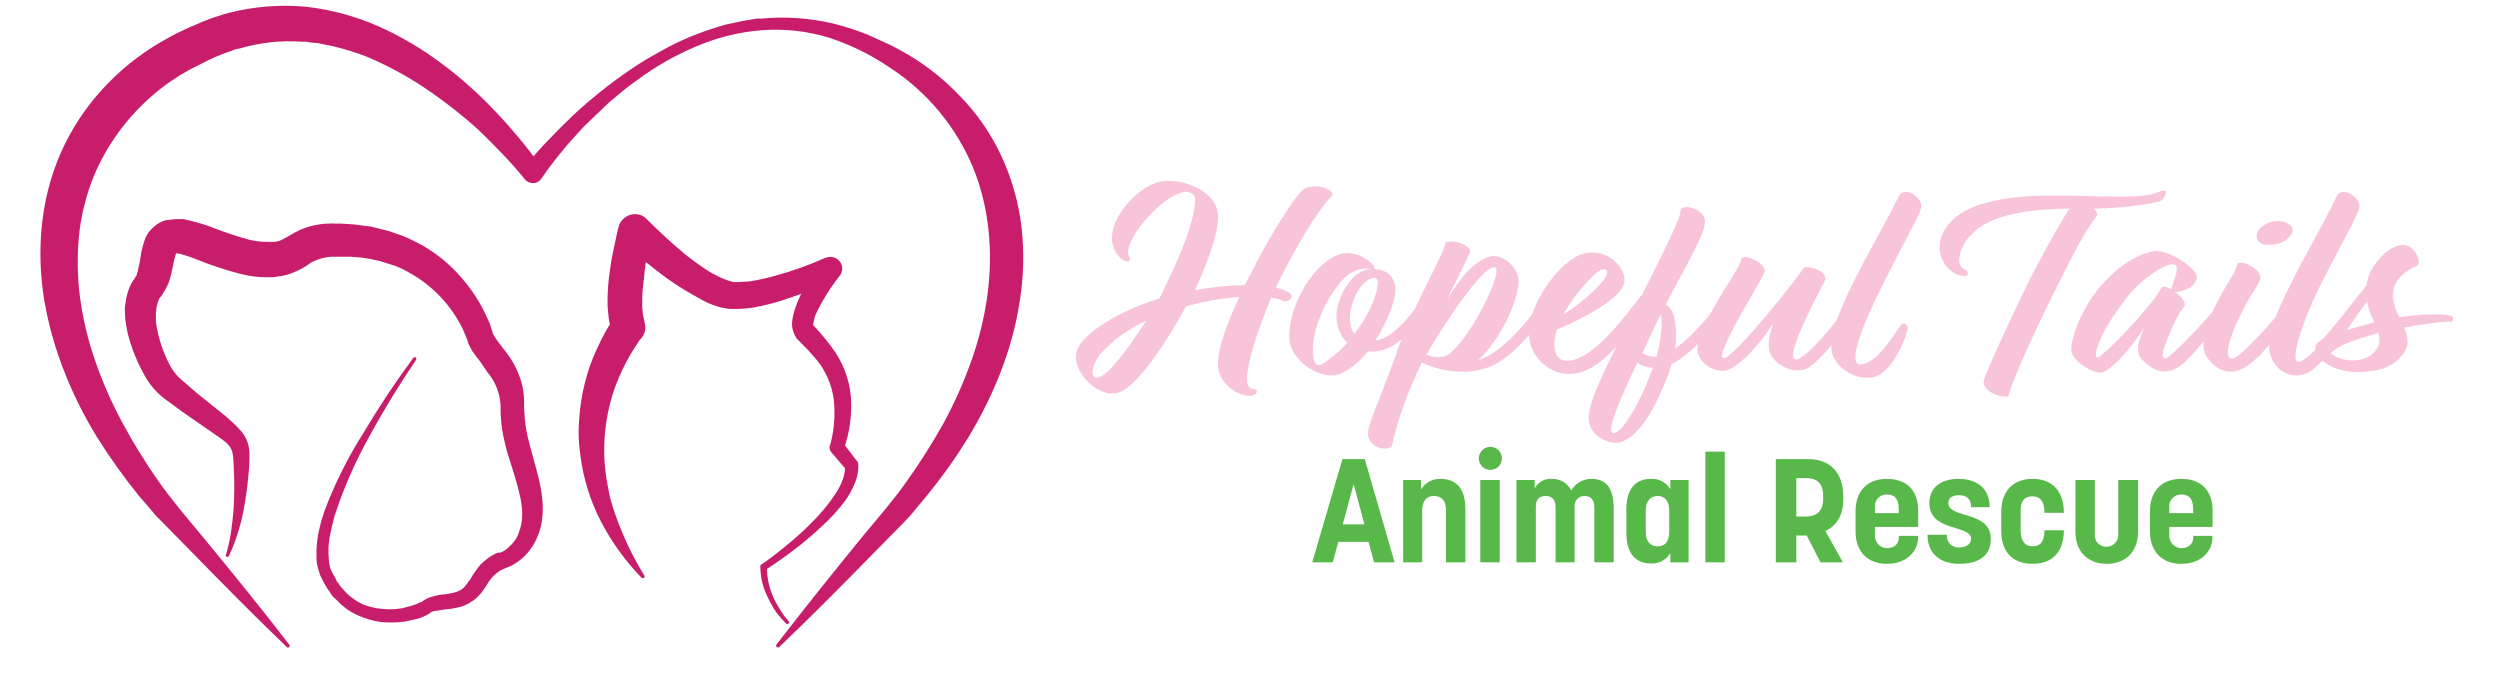
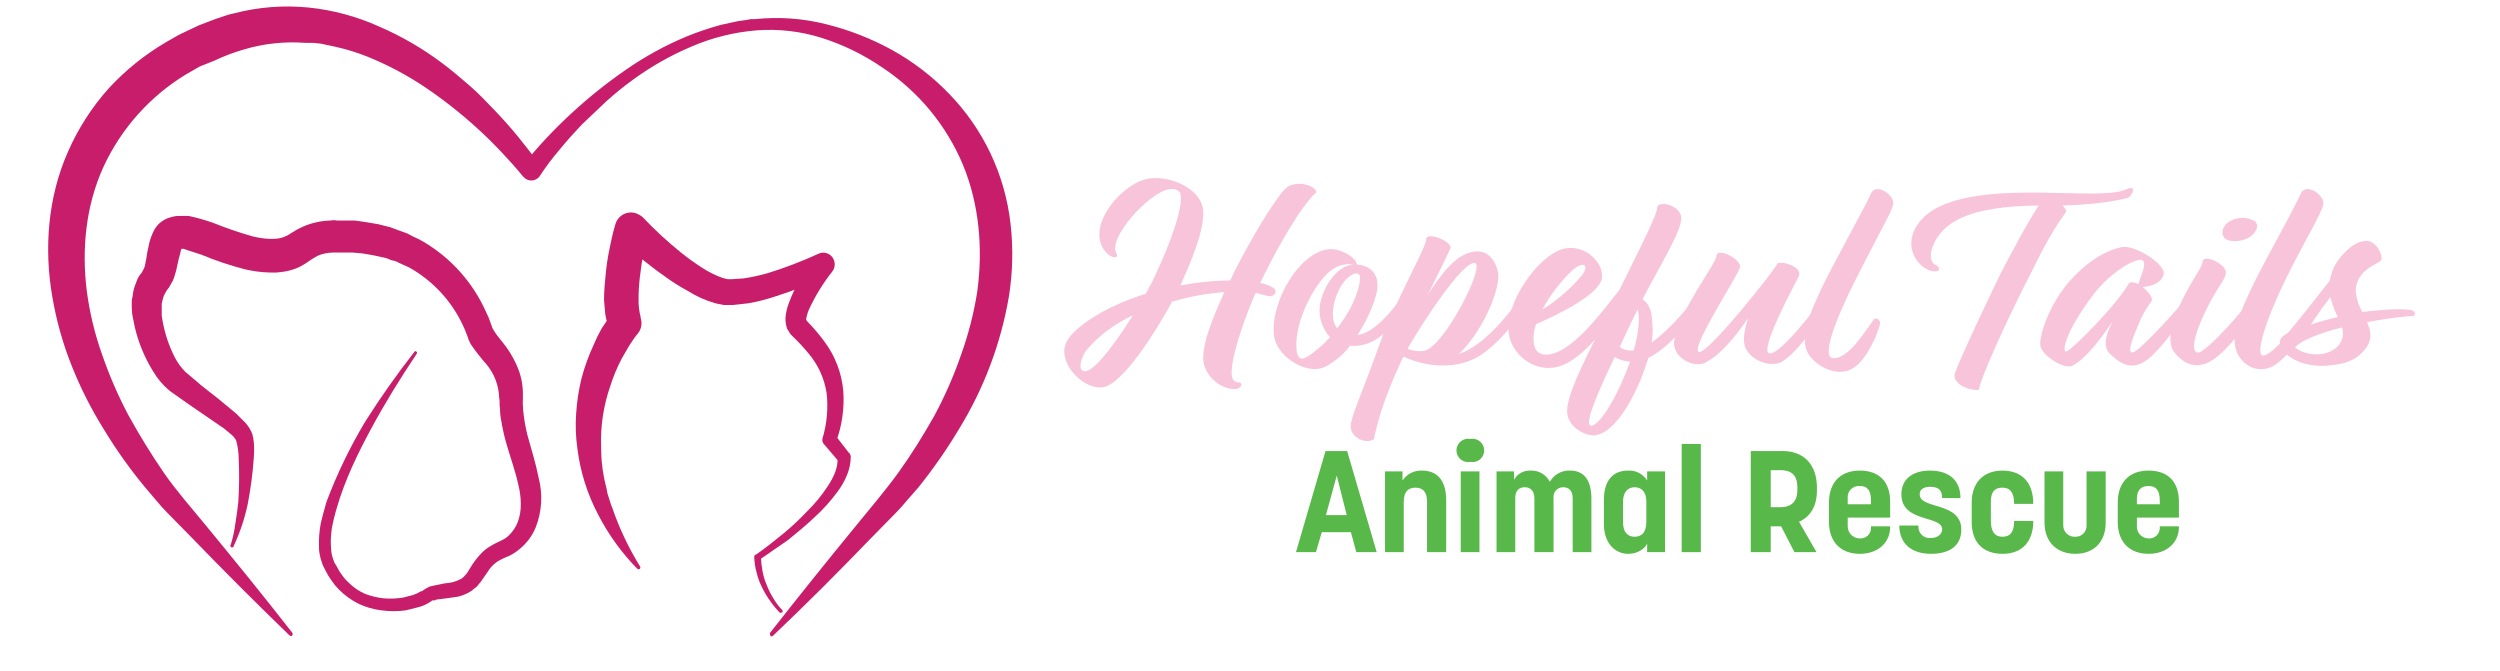
- <svg xmlns="http://www.w3.org/2000/svg" id="Layer_1" data-name="Layer 1" width="9.2in" height="2.5in" viewBox="0 0 659 182.3">
-   <path d="M202.4,173c7.7-10,15.6-19.8,23.5-29.5,4-4.8,8.2-9.6,11.6-14.5a168.1,168.1,0,0,0,9.8-15.5,116.8,116.8,0,0,0,7.4-16.6A88.5,88.5,0,0,0,259,79.5c1.6-11.7.6-23.7-3.8-34.5a59.1,59.1,0,0,0-22.4-26.9,65,65,0,0,0-16.3-8,49.1,49.1,0,0,0-17.9-2,55.4,55.4,0,0,0-17.8,4.4,76.1,76.1,0,0,0-15.9,9.1c-2.6,1.8-4.9,3.8-7.3,5.8l-6.7,6.4c-2.1,2.3-4.2,4.5-6.1,6.9a87.2,87.2,0,0,0-5.5,7.3,2.7,2.7,0,0,1-3.7.7,1,1,0,0,1-.6-.5l-.2-.2c-1.8-2.3-3.9-4.6-6-6.8s-4.3-4.4-6.5-6.5a129.2,129.2,0,0,0-14.4-11.2,86.9,86.9,0,0,0-7.7-4.6,83.4,83.4,0,0,0-8-3.8,67.5,67.5,0,0,0-8.4-2.6l-4.3-.9-2.1-.2-1.1-.2h-1A47.8,47.8,0,0,0,58.4,13l-1.1.2-1,.4-2,.7-2,.8-2,.9-4,2c-1.3.6-2.5,1.4-3.8,2.1A58.8,58.8,0,0,0,20,45.5,58.7,58.7,0,0,0,15.4,62a73.2,73.2,0,0,0,.1,17.5,87,87,0,0,0,4.1,17.3,111.5,111.5,0,0,0,7.3,16.6A155.3,155.3,0,0,0,36.5,129c3.5,5,7.6,9.8,11.6,14.6,8,9.7,15.9,19.4,23.6,29.4a.5.5,0,0,1-.1.7c-.2.1-.5.1-.6-.1-9.1-8.7-17.9-17.7-26.7-26.7l-6.6-6.7L36,138.5l-1.5-1.8L31.3,133a159.3,159.3,0,0,1-11.2-15.7,108.7,108.7,0,0,1-8.7-17.4A95.9,95.9,0,0,1,6,80.9C3.8,67.8,4.8,53.8,10.3,41.2A62.9,62.9,0,0,1,21.4,24.1,66.8,66.8,0,0,1,37.2,11.3c1.5-.8,2.9-1.7,4.4-2.4s3-1.5,4.6-2.1l2.3-1,2.3-.9,2.5-.8,1.2-.4,1.2-.3A60.9,60.9,0,0,1,76.1,1.8,67.1,67.1,0,0,1,95.5,7a87.3,87.3,0,0,1,17,10,89.4,89.4,0,0,1,7.6,6.2c2.4,2.1,4.7,4.4,6.9,6.7s4.4,4.8,6.4,7.2a93.7,93.7,0,0,1,5.9,7.8h-4.5a92.7,92.7,0,0,1,6.4-7.3c2.2-2.3,4.5-4.6,6.8-6.8a131.7,131.7,0,0,1,14.9-11.9,85.4,85.4,0,0,1,8.2-5,68.4,68.4,0,0,1,8.6-4.2,88.5,88.5,0,0,1,9.1-3.1l4.7-1,2.4-.4,1.2-.2h1.2a59.7,59.7,0,0,1,19.3,1.3,72.1,72.1,0,0,1,9.3,3l4.4,2a45.1,45.1,0,0,1,4.4,2.2,63.9,63.9,0,0,1,15.6,11.9,57.7,57.7,0,0,1,11.4,16.3,62.7,62.7,0,0,1,5.5,19.3,73.5,73.5,0,0,1-.5,19.9c-2,13.1-7.1,25.4-13.8,36.5A143.4,143.4,0,0,1,242.8,133l-3.1,3.7c-.5.6-1,1.3-1.6,1.9l-1.6,1.7-6.6,6.7c-8.8,9-17.6,17.9-26.7,26.6-.2.2-.6.2-.7,0A.5.5,0,0,1,202.4,173Z" fill="#c81d6b" />
-   <path d="M105.7,96.6c-4.4,6.5-8.6,13.3-12.4,20.3a119.1,119.1,0,0,0-9.5,21.7l-.7,2.8-.6,2.9a20.3,20.3,0,0,0-.2,5.5,6.1,6.1,0,0,0,.1,1.4l.3,1.3.5,1.1a7.5,7.5,0,0,0,.7,1.2l.6,1.3a4.4,4.4,0,0,1,.8,1.1l.9,1,.9,1a16.3,16.3,0,0,0,4.4,3,18.7,18.7,0,0,0,5.2,1.2,19.6,19.6,0,0,0,5.4-.2l2.6-.7a8.3,8.3,0,0,0,2.1-.9h.3l1-.7,1-.5,1-.3a13.7,13.7,0,0,1,3.2-.6c2-.3,3.7-.6,4.7-1.4l.3-.2.4-.4.8-1a15.3,15.3,0,0,0,1.5-2.3,22.6,22.6,0,0,1,2.1-2.8,20.9,20.9,0,0,1,2.9-2.3l1.6-.8h.7l.5-.2a6.7,6.7,0,0,0,1.9-1.4,8.4,8.4,0,0,0,2.6-3.8,13.3,13.3,0,0,0,.9-4.9,11.4,11.4,0,0,0-.2-2.6,14.1,14.1,0,0,0-.5-2.7c-.8-3.7-2.1-7.3-3.3-11.3a62.1,62.1,0,0,1-1.4-6.2c-.1-1.1-.3-2.2-.3-3.2a9.7,9.7,0,0,1-.1-1.7v-1.5a15.1,15.1,0,0,0-3.6-9L122.9,97c-.7-.9-1.3-1.6-2.1-2.8l-.5-.9a9.3,9.3,0,0,1-.5-1l-.3-1-.2-.5-.5-1.2-.5-1.2A34.8,34.8,0,0,0,103.6,73a17.9,17.9,0,0,0-2.4-1.2l-1.2-.5-1.3-.4-2.5-.8-2.7-.6-1.3-.2-1.3-.2-2.7-.2H82.8A12.9,12.9,0,0,0,78.5,70a7.5,7.5,0,0,0-2,1.2,18.5,18.5,0,0,1-3.2,1.7,13.3,13.3,0,0,1-4,1.2l-1.9.3H65.5a26.7,26.7,0,0,1-6.9-.9,96,96,0,0,1-11.8-3.9A39.1,39.1,0,0,0,41.9,68H40.8l.7-.4c.2-.3.1-.3.1-.2a8.8,8.8,0,0,0-.7,2l-.6,2.8a30.2,30.2,0,0,1-.9,3.5l-.4.9a9.3,9.3,0,0,1-.5,1l-1.1,1.8-.6.7-.3.8-.3,1a1.3,1.3,0,0,0-.1.6c-.1.1-.1.2-.1.4s0,.6-.1,1v2.4l.2,1.3a34.4,34.4,0,0,0,3.4,10.1,13.4,13.4,0,0,0,2.8,3.8l4.5,3.9,4.6,3.7c1.6,1.3,3.2,2.5,4.7,3.9a27.2,27.2,0,0,1,2.4,2.4,9.1,9.1,0,0,1,2,3.3,10,10,0,0,1,.5,3.7c0,1.1,0,2.1-.1,3.1a97.7,97.7,0,0,1-1.6,12.1,52.5,52.5,0,0,1-3.8,11.6.5.5,0,0,1-.6.2.5.5,0,0,1-.3-.5h.1a52.5,52.5,0,0,0,1.3-5.7c.3-2,.5-3.9.7-5.9a91.4,91.4,0,0,0,.1-11.7c-.1-2-.1-4-.7-5.1a5.6,5.6,0,0,0-1.2-1.6,19.2,19.2,0,0,0-2.1-1.6l-9.8-6.8-4.9-3.6a20.1,20.1,0,0,1-4.8-5.4,46.2,46.2,0,0,1-5-12.2l-.3-1.6-.3-1.8c0-.5-.1-1.2-.1-1.8a12,12,0,0,1,0-1.9l.2-1.1c0-.4.1-.6.1-.9a18,18,0,0,1,.5-1.9,10.4,10.4,0,0,1,.8-2,10.1,10.1,0,0,1,1.1-1.7c.2-.5.4-.6.5-.9v-.3l.2-.4c.1-.7.3-1.5.5-2.3s.3-2.1.5-3.1a29.3,29.3,0,0,1,1.1-3.8A8.7,8.7,0,0,1,35.2,61a7.9,7.9,0,0,1,3.3-1.9l2.7-.3h2.1a61.2,61.2,0,0,1,6.6,1.8,108.3,108.3,0,0,0,10.9,3.7,20.5,20.5,0,0,0,4.9.6h2.1a5.3,5.3,0,0,0,1.8-.5l2-1.1a31,31,0,0,1,3.2-1.7,20.6,20.6,0,0,1,7.4-1.6,9.6,9.6,0,0,1,1.7,0h1.6l3.3.2,3.2.4,1.6.2,1.6.4,3.2.8,3.2,1.1,1.5.6,1.5.7,2.9,1.5a39.5,39.5,0,0,1,10.2,8.4,42.3,42.3,0,0,1,7.1,11l.7,1.5.5,1.6.3.9v.2h0c0,.1.1.2.2.3a.8.8,0,0,0,.2.4c.7,1.2,2.1,2.9,3.4,4.6a23.1,23.1,0,0,1,3.3,6,18.9,18.9,0,0,1,1.3,7v1.5a5.7,5.7,0,0,0,.1,1.3,24.6,24.6,0,0,0,.2,2.8,38.2,38.2,0,0,0,1.1,5.5c.9,3.7,2.2,7.6,3,11.7s1.1,9-.8,13.4a15.3,15.3,0,0,1-4.2,5.9,15.7,15.7,0,0,1-3,2l-1.5.6-1.1.5a9.7,9.7,0,0,0-3.4,3.3,31.6,31.6,0,0,1-1.8,2.7l-1.2,1.3-.7.6-.9.6a9.8,9.8,0,0,1-3.5,1.5,19.2,19.2,0,0,1-3.2.5l-2.6.4h-.5l-.4.2h-.3l-.3.2-.5.4a13,13,0,0,1-3.3,1.4l-3.2.7a29.1,29.1,0,0,1-6.6.1,24,24,0,0,1-6.3-1.9,16.9,16.9,0,0,1-5.3-3.9l-1.2-1.1-.9-1.4a10.1,10.1,0,0,1-.9-1.3l-.8-1.5-.7-1.4-.5-1.6a10.5,10.5,0,0,1-.4-1.7,8.6,8.6,0,0,1-.1-1.6,27.2,27.2,0,0,1,.5-6.4c.2-1,.5-2,.7-3l.9-2.9A115.2,115.2,0,0,1,91.7,116,239.2,239.2,0,0,1,105,96a.5.5,0,0,1,.6-.1c.2.2.3.4.1.6Z" fill="#c81d6b" />
-   <path d="M205.1,167.4a27.9,27.9,0,0,1-2.8-3.2,27.1,27.1,0,0,1-2.1-3.7,18.6,18.6,0,0,1-2.1-8.3.8.8,0,0,1,.3-.8h.1c2.5-1.7,4.9-3.6,7.3-5.6s4.6-4,6.7-6.2a47.2,47.2,0,0,0,5.7-7c1.6-2.4,2.8-5.2,2.6-7.6l.4,1.1-4.1-4.8a2.2,2.2,0,0,1-.4-1.7h.1a33,33,0,0,0,1-12.4A21.2,21.2,0,0,0,213,96.3a61.7,61.7,0,0,0-4.3-4.6l-.3-.3-.2-.2-.3-.3a5.5,5.5,0,0,1-.8-1.5,7.1,7.1,0,0,1-.5-2.7,15.5,15.5,0,0,1,.9-4.1,33.4,33.4,0,0,1,3.1-6.6,52.5,52.5,0,0,1,3.8-5.8l3.8,4.7A102.6,102.6,0,0,1,204,80.6a64.9,64.9,0,0,1-7.6,1.9,28.5,28.5,0,0,1-4.2.4h-2.4l-1.2-.2-1.1-.2a24.8,24.8,0,0,1-4.1-1.5L179.8,79a73.9,73.9,0,0,1-6.6-4.2c-2.1-1.5-4.1-3.1-6.1-4.7a68.3,68.3,0,0,1-5.8-5.1l7.5-2c-.4,1.9-.8,4.1-1.2,6.1s-.6,4.2-.8,6.2a41.2,41.2,0,0,0-.4,6,16.3,16.3,0,0,0,.6,4.9v.2a4.4,4.4,0,0,1-.8,4.3l-.6.7a5.6,5.6,0,0,0-.5.8L164,93.9a39.7,39.7,0,0,0-2,3.5,52.5,52.5,0,0,0-3.3,7.7,50.8,50.8,0,0,0-2.5,16.5,49.1,49.1,0,0,0,.9,8.5c.1.7.3,1.4.4,2.1s.3,1.4.5,2.1.8,2.8,1.3,4.1a84.8,84.8,0,0,0,7.7,16.1.5.5,0,0,1-.2.6.5.5,0,0,1-.6-.1,64.6,64.6,0,0,1-10.8-14.9,53.2,53.2,0,0,1-5.6-18,39.3,39.3,0,0,1-.3-9.7,53.2,53.2,0,0,1,1.5-9.6,49.2,49.2,0,0,1,3.2-9.1c.7-1.5,1.4-3,2.2-4.4a25.3,25.3,0,0,1,1.3-2.2l.7-1,.9-1.2-.8,4.6a18.7,18.7,0,0,1-1.1-4.2c-.1-1.4-.3-2.6-.3-3.9a55.3,55.3,0,0,1,.4-7.1c.3-2.3.6-4.6,1.1-6.8s.9-4.5,1.5-6.8h0a4.6,4.6,0,0,1,5.5-3.1,3.7,3.7,0,0,1,2,1.2c3.3,3.3,6.9,6.6,10.5,9.6,1.9,1.5,3.7,2.8,5.7,4.1a27.2,27.2,0,0,0,5.7,2.8l.7.2.6.2h1.3l3.2-.2a59.6,59.6,0,0,0,6.8-1.5,93.1,93.1,0,0,0,13.4-4.8h.1a3.2,3.2,0,0,1,4.2,1.6,3.1,3.1,0,0,1-.4,3.2,53.4,53.4,0,0,0-6.5,10.5,16.7,16.7,0,0,0-.6,2.4v.5h.1l.3.3a61.3,61.3,0,0,1,4.5,5.4,25.7,25.7,0,0,1,5.2,13.4,34.5,34.5,0,0,1-1.9,14l-.3-1.8,3.8,5h.1a1.9,1.9,0,0,1,.3,1,11.7,11.7,0,0,1-1.1,5.3,19.9,19.9,0,0,1-2.4,4.3,44.2,44.2,0,0,1-6.5,7.1,82.9,82.9,0,0,1-7.2,6.1c-2.5,1.9-5,3.7-7.7,5.4l.4-.8a18.6,18.6,0,0,0,1.5,7.7,20.5,20.5,0,0,0,1.9,3.6,19.9,19.9,0,0,0,2.4,3.3h0c.2.2.2.5,0,.6S205.2,167.6,205.1,167.4Z" fill="#c81d6b" />
-   <path d="M361.3,145.4h-8.1l-1.5,5.5h-5.5l8.1-27.7h6l8,27.7h-5.5Zm-6.9-4.7h5.8l-2.9-10.8Z" fill="#58b849" />
-   <path d="M375.7,150.9h-5.1V128.8h4.8v2.5a6,6,0,0,1,5.3-2.8c4,0,6.6,2.5,6.6,8.1v14.3h-5.2V137c0-2.7-1.2-3.9-3.2-3.9s-3.2,1.2-3.2,4Z" fill="#58b849" />
-   <path d="M393.9,126.1a3.1,3.1,0,1,1,3.2-3.1A3.1,3.1,0,0,1,393.9,126.1Zm2.6,24.8h-5.2V128.8h5.2Z" fill="#58b849" />
-   <path d="M406.2,150.9H401V128.8h4.9v2.3a4.7,4.7,0,0,1,4.6-2.6,5.6,5.6,0,0,1,5.2,3.1,6.2,6.2,0,0,1,5.5-3.1c3.7,0,5.9,2.4,5.9,7.8v14.6h-5.2V136.1c0-2.2-1.2-3-2.6-3a2.6,2.6,0,0,0-2.7,2.9v14.9h-5.1V136.1c0-2.2-1.1-3-2.7-3s-2.6.8-2.6,2.9Z" fill="#58b849" />
-   <path d="M430.5,143v-6.4c0-5.7,2.7-8.1,6.6-8.1a5.6,5.6,0,0,1,5.2,2.8v-2.5h4.9v22.1h-4.9v-2.5a5.6,5.6,0,0,1-5.2,2.8C433.1,151.2,430.5,148.7,430.5,143Zm11.5-.3V137c0-2.7-1.3-3.9-3.1-3.9s-3.2,1.2-3.2,3.9v5.7c0,2.7,1.3,3.9,3.2,3.9S442,145.4,442,142.7Z" fill="#58b849" />
-   <path d="M456.9,150.9h-5.2V121.2h5.2Z" fill="#58b849" />
-   <path d="M470.6,150.9V123.2h8.8c5.6,0,9.3,3.5,9.3,10v.8c0,4.3-1.8,7.1-4.8,8.5l4.7,8.4h-6l-3.7-7.2h-2.8v7.2Zm5.5-22.6v10.3h2.7c2.3,0,4.5-1.1,4.5-4.7v-.8c0-3.8-2.1-4.8-4.5-4.8Z" fill="#58b849" />
-   <path d="M508.8,143.8v.2c0,4-3.1,7.3-8.4,7.3s-8.4-3.4-8.4-8.7v-5.4c0-5.4,3.1-8.7,8.4-8.7s8.4,3.1,8.4,8.5v4.4H497.2v2.4a3.3,3.3,0,0,0,3.2,3.3c1.8,0,3.2-1,3.2-2.8v-.5Zm-11.6-6.1h6.4v-1c0-3-1.2-4-3.2-4a3.1,3.1,0,0,0-3.2,3.4Z" fill="#58b849" />
-   <path d="M528,136.1h-5c0-2.5-1.4-3.2-3.3-3.2s-2.8.8-2.8,2.1c0,4.2,11.4,2,11.4,9.6,0,4.3-3,6.7-8.4,6.7s-8.6-2.9-8.6-7.8h5.2a3.1,3.1,0,0,0,3.4,3.4c2,0,3.1-1.1,3.1-2.3,0-3.9-11.2-1.8-11.2-9.6,0-4,2.9-6.5,7.8-6.5S528,131,528,136.1Z" fill="#58b849" />
-   <path d="M547.9,142.3c0,5.6-2.9,9-8.4,9s-8.4-3.4-8.4-8.7v-5.3c0-5.4,3.1-8.8,8.4-8.8s8.4,3.3,8.4,9.1h-5.2c0-3.1-1.2-4.4-3.2-4.4s-3.2,1-3.2,3.8v5.2c0,2.9,1.1,4.4,3.2,4.4s3.2-1.3,3.2-4.3Z" fill="#58b849" />
-   <path d="M562.5,128.8h5.3v13.9c0,5.3-3.3,8.6-8.4,8.6s-8.4-3.3-8.4-8.6V128.8h5.2v14.7a3,3,0,0,0,3.2,3.2,3.1,3.1,0,0,0,3.1-3.2Z" fill="#58b849" />
-   <path d="M587.8,143.8v.2c0,4-3.1,7.3-8.4,7.3s-8.4-3.4-8.4-8.7v-5.4c0-5.4,3.1-8.7,8.4-8.7s8.4,3.1,8.4,8.5v4.4H576.2v2.4a3.3,3.3,0,0,0,3.2,3.3c1.8,0,3.2-1,3.2-2.8v-.5Zm-11.6-6.1h6.4v-1c0-3-1.2-4-3.2-4a3.1,3.1,0,0,0-3.2,3.4Z" fill="#58b849" />
-   <path d="M311.5,51.6c-5.9,1.1-16.7,13.5-14.4,17.4.8,1.5-1,1.6-2.4.2-6.5-6.2,2.5-17.9,9.8-20.2,5.6-1.8,15.9,1.8,16.4,8.5.2,3.3-1,9-6.1,20.2l-.2.2a76.1,76.1,0,0,1,13.5-1.4l1-1.9c5.3-10.7,11.7-20.8,14.2-23.3s8.2-1,8.4,1c-2,1.9-7.5,8.9-15.3,24.9a10.5,10.5,0,0,1,3.7,1.4c1.1.7.5,2.2-1.3,2.3a13.8,13.8,0,0,0-3.6-1c-1.9,4.3-7.9,19.8-6.2,23.6a1.8,1.8,0,0,0,1.9.9c.9.4.4,1.8-1.4,1.8-4.1.1-8.6-4-8.6-8.4s2.2-10.4,5.7-18.1a70.1,70.1,0,0,0-13.8,2.4h-.4c-4.5,8.3-13.6,23-19.2,23.5s-12.8-7.3-9.6-12.7c2-3.5,9.8-9.2,21.6-12.8l1.6-3.3c5.8-11.7,8.7-21.2,7.8-24.2A2.7,2.7,0,0,0,311.5,51.6Zm-9.9,34.5a37,37,0,0,0-12.1,8.7c-2.1,2.3-3.4,6.9-.8,6.5S296.7,93.8,301.6,86.1Z" fill="#f8c4da" />
-   <path d="M362.9,72.2c2.7.1,5.8,1.6,5.6,6-.1,2.5-2.1,8.2-5.4,13.2,6-.6,12.6-11.2,13.4-12.3s2.6-.7,1.8,1-4.4,9.1-10.4,12.6a10.6,10.6,0,0,1-6.8,1.6,20.2,20.2,0,0,1-7.3,6c-5.1,2-13.1-3.2-13.7-9-.8-8.8,7-22.4,15-23.4,2.8-.3,6.9,1.9,7.7,3.7A1.8,1.8,0,0,1,362.9,72.2ZM351.4,79c-3,4.6-5.3,10.8-5,15.9s2.9,2.6,4.6,1.3a28.7,28.7,0,0,0,4.6-4.2,10.1,10.1,0,0,1-1.3-1.6,10.7,10.7,0,0,1-1.1-8.9c.9-3.4,4.2-9.1,8.7-9.3C357.2,71.4,354.1,74.8,351.4,79Zm6.1,10.6c3.2-4.2,5.9-9.2,6.3-13.5.2-2.5-2.6-1.9-4.9,1.3S355.2,86.7,357.5,89.6Z" fill="#f8c4da" />
-   <path d="M382.4,80.3c1.5-2.2,5.9-9.9,11.3-11.4,3.7-1.1,7.4,2.9,7.8,5.7.7,4.9-4.8,16.7-10.8,22.1,6.8-2.3,13.1-10.2,17.7-16.6,1.1-2.1,3-.3,2.3,1.1-1.9,3.6-9.2,13.4-15.5,16.6s-14,2.1-19.6-.5c-4.5,9.5-6.6,15.9-8.1,22.6-2.5,1.5-6.9-.7-6.3-4.2s4.2-11.1,7.9-21.8,12.8-26.4,12.8-28.7c1.5-1.3,7.4.7,6.6,2.6S384.4,76.2,382.4,80.3Zm-5.6,14.9a8.1,8.1,0,0,0,4.6.5c5.5-1.2,16.9-23.7,13.7-24S381.5,87,376.8,95.2Z" fill="#f8c4da" />
-   <path d="M411.9,88.4a12.1,12.1,0,0,0-.7,3.5c-.1,2.2.4,4.6,3,4.9,7,.6,16.7-12.9,20.1-17.3.9-.9,3.1-.9,2.4.8-2.5,5.1-9.6,15.4-16.4,18.8s-13.3-.6-15.3-6c-3.1-8.1,6.1-21.7,12.8-24.6s13.1,3.2,12.1,7.5S418.3,85.8,411.9,88.4Zm1.7-4c4.3-2.7,8.8-6.6,10.8-9.3s.5-4-2.4-1.5A45,45,0,0,0,413.6,84.4Z" fill="#f8c4da" />
-   <path d="M441.1,81.7c1.3.8,2.2,2.4,2.5,4.8a27.1,27.1,0,0,1,0,7c5.6-4,10.6-10.6,13.2-14,1.3-.9,2.1.4,1.6,1.6-1.8,3.2-9.2,13.5-15.8,16.6a46.4,46.4,0,0,1-2.2,6.1c-3.3,7.9-7.6,14.2-12.1,15-2.3.5-8.5-2-7.9-7.4s5.8-15.1,9.8-23.2a12.2,12.2,0,0,1,2.5-5.1C437,74.4,445.1,59,445,56.7s6.4-.9,6.6,2.6S445.3,73.3,441.1,81.7Zm-7.7,15.7c-4.2,8.8-8.9,19.3-6.2,18.8s7.4-9.1,10.4-17.5A9.4,9.4,0,0,1,433.4,97.4Zm5.2-1.7c1.1-4.1,1.8-9,1.1-11.3l-1.5,3.1-3.4,7.2A5.7,5.7,0,0,0,438.6,95.7Z" fill="#f8c4da" />
-   <path d="M456.6,96.1c2.5.4,20.9-22.8,21.3-24s7.3.5,5.8,3.4-10.7,20-8,20.9,13.1-12.5,15.7-16.5c1.3-1.5,2.3-.3,1.9,1.3s-10.7,17-15.2,18-8.6-2.4-9.2-5,.5-6,1-7.4c-.8,1.2-6,9.2-11.5,12.2-3.3,1.8-9.4-1.5-8.8-6,1.2-7.8,11.6-21.1,11.7-23.3s6.9,1,6.3,3.2S453.7,95.7,456.6,96.1Z" fill="#f8c4da" />
-   <path d="M499.6,75.8c-5.5,10.8-10.2,22.4-6.1,22s7.9-6.6,10.9-10.9a1.2,1.2,0,0,1,1.6,1.3c-.3,1.8-3.5,10.7-8.3,12.7s-11.5-2.3-12.1-6.6,1.5-10.4,8.4-23.6c4.7-8.7,8.1-14.9,9.6-18s6.5.4,6,2.9S508.6,57.9,499.6,75.8Z" fill="#f8c4da" />
-   <path d="M547.6,73.9c-5.9,11.4-13.9,28.7-14.6,32.5-3.3.3-7-1.9-6.6-4.2s10.6-24,13.4-29.3,6.8-12.6,9.6-16.9h-.6c-18.5.2-23.9,4.7-26.5,7.8s-3.6,7.7-.8,8.6c1.1.9.8,1.9-.8,1.6-3.7-.1-9.8-7-3.3-14.3s22.6-7.4,32.7-7.2,19.3.8,23-.9,1.7,1.7,1,2.2-8.1,2-18.3,2.2a2.2,2.2,0,0,1,1.1,1.7C554.8,60.5,552.4,64.1,547.6,73.9Z" fill="#f8c4da" />
-   <path d="M577.8,78.4c1.7,1.2,3,3,2.4,3.8a27.1,27.1,0,0,0-3.6,6.6c-2.1,4.7-2.9,7.6-1.4,7.4s13.5-13,15.4-16.1c1-1.5,3-.9,2,.9-1.8,3.5-9.2,14.2-13.7,17.3s-7.8.4-10-1.8-.7-5.8.7-8.7c-2.2,3.3-6.9,9.9-11,12-2.1,1.1-8.3-2.7-8.7-5.5s2.6-11.6,8.1-17.8,10.4-8.4,14-9.1,12.6,4.9,11.5,7.6S579.6,78.1,577.8,78.4Zm-1.1-.8c.3-1.7,2.4-5.4,1.1-6.5s-8.7,2.9-13.6,9.5c-7.3,9.6-8.4,15.1-7.4,15.4S571,82.8,574,77.4C574.4,76.7,575.5,76.9,576.7,77.6Z" fill="#f8c4da" />
-   <path d="M600.6,74.6c-.3,1.8-1.9,3.3-4.5,8.3-4.4,8.5-5.3,13.7-2.9,13.3s13-12.3,15.5-16.3c1.4-1.9,3-.5,2.4.9-2.7,5.1-9.5,14.7-14.5,17.7s-8.2-.1-10-2.2-1.9-6.2,1.6-13.5,5.8-9.5,6.1-11.6S600.9,72,600.6,74.6Zm1-9c-2.4-.5-2.7-3.3-.3-5s5.4-1.7,7.3-.2-.5,4-2.2,4.6A8.3,8.3,0,0,1,601.6,65.6Z" fill="#f8c4da" />
-   <path d="M617.1,75.8c-5.4,10.8-9.4,22.9-5.5,21.1S624,83.8,626.8,79.5c1.2-1.8,2.9-.3,2,1.2-2.3,4.4-11,17.5-15.8,19.5s-9.2-1.6-9.9-5.9,1.5-10.4,8.5-23.6c4.7-8.7,8.1-14.9,9.5-18s6.6.4,6.1,2.9S623,64.2,617.1,75.8Z" fill="#f8c4da" />
-   <path d="M617.5,90.9c2.5-2.8,8-9.7,11.6-14.3a11.8,11.8,0,0,1,2.3-5.7c2-2.8,4.8-5.2,7.7-5.2s4.9,4.8,3.7,5.5-6.7,2.8-6.6,8.2a11.9,11.9,0,0,0,1.8,5.7c5.5-.8,11.8-1,13.6-.4a.9.9,0,0,1,.4,1.6c-.7-.2-6.5.4-12.8,1.6,1,2.3,1.5,4.5,0,6.7-2.7,4-6.4,4.9-11.3,5.2-7.9.5-13.1-4-12.5-6.8C615.6,92.1,616.9,91.2,617.5,90.9Zm2,3.9c2.7,2.3,8.6,2.9,11.6-.2a4.9,4.9,0,0,0,1.2-5.2C626.6,90.8,621.1,92.9,619.5,94.8Zm11.7-8.3a25.8,25.8,0,0,1-2-5.5c-1.8,2.6-4,5.2-5.9,7.7Z" fill="#f8c4da" />
+ <svg xmlns="http://www.w3.org/2000/svg" id="Layer_1" data-name="Layer 1" width="8.2in" height="2.2in" viewBox="0 0 587.5 161.2">
+   <path d="M178.4,152.1q10.2-13,20.7-25.8c3.5-4.3,7.1-8.5,10.2-12.8s6-9,8.6-13.6a99.4,99.4,0,0,0,6.4-14.6,82.8,82.8,0,0,0,3.9-15.2c1.4-10.3.5-20.9-3.4-30.4a52.3,52.3,0,0,0-19.6-23.6,54.9,54.9,0,0,0-14.4-7,41.6,41.6,0,0,0-15.7-1.8,49.7,49.7,0,0,0-15.6,3.9,70.2,70.2,0,0,0-14.1,8,77.9,77.9,0,0,0-6.3,5.1l-5.9,5.6c-1.9,2-3.7,4-5.4,6.1a59.3,59.3,0,0,0-4.8,6.4,2.5,2.5,0,0,1-3.3.6,1.2,1.2,0,0,1-.5-.5h-.1c-1.6-2-3.5-4.1-5.3-6s-3.8-3.9-5.8-5.7a109.8,109.8,0,0,0-12.6-9.9,76.1,76.1,0,0,0-13.8-7.3,48.7,48.7,0,0,0-7.4-2.3l-3.7-.8-1.9-.2H66.7a41.1,41.1,0,0,0-14.8,1.6,47.1,47.1,0,0,0-7.1,2.7L41.3,16,38,17.9A51.1,51.1,0,0,0,18.2,40.1c-4.2,9.2-5.3,19.7-4,29.9a74.2,74.2,0,0,0,3.7,15.3,102.6,102.6,0,0,0,6.3,14.5c2.6,4.7,5.4,9.3,8.5,13.8s6.7,8.5,10.2,12.8c7,8.5,13.9,17,20.7,25.7a.6.6,0,0,1-.1.7.5.5,0,0,1-.6-.1q-11.9-11.5-23.4-23.4l-5.8-5.9a41.2,41.2,0,0,1-2.8-3.1L28.1,117a114.3,114.3,0,0,1-9.8-13.8A94.3,94.3,0,0,1,10.6,88,81.4,81.4,0,0,1,5.9,71.3c-2-11.5-1.1-23.9,3.8-34.9a57.3,57.3,0,0,1,9.7-15.1A60,60,0,0,1,33.3,10.1c1.3-.7,2.5-1.5,3.8-2.1l4-1.9,4.2-1.6,2.1-.7a14.1,14.1,0,0,1,2.2-.6A51,51,0,0,1,67.4,1.8,54.8,54.8,0,0,1,84.5,6.4a74.3,74.3,0,0,1,15,8.7c2.3,1.7,4.5,3.6,6.6,5.4s4.1,3.9,6.1,6,3.8,4.1,5.6,6.3,3.5,4.4,5.2,6.8h-3.9a112.2,112.2,0,0,1,11.5-12.3,118.1,118.1,0,0,1,13.1-10.5,79,79,0,0,1,14.8-8.1,75.2,75.2,0,0,1,8-2.7l4.1-.9,2.1-.3,1.1-.2h1a48.7,48.7,0,0,1,17,1.2,65.6,65.6,0,0,1,15.9,6.2,58.1,58.1,0,0,1,13.7,10.5,53.4,53.4,0,0,1,14.8,31.3,64,64,0,0,1-.4,17.5,89.9,89.9,0,0,1-12.1,32,123.2,123.2,0,0,1-9.7,13.9l-2.8,3.2a41.2,41.2,0,0,1-2.8,3.1l-5.8,5.9c-7.7,8-15.5,15.8-23.5,23.4-.2.2-.5.2-.6,0S178.3,152.3,178.4,152.1Z" fill="#c81d6b" />
+   <path d="M93.5,85c-3.9,5.8-7.6,11.8-10.9,17.9s-6.4,12.5-8.3,19.1a43.7,43.7,0,0,0-1.2,4.9,20.5,20.5,0,0,0-.2,4.9,8.5,8.5,0,0,0,.4,2.3l.4,1.1.6,1,.6,1.1.7,1,.7.9.8.8a13,13,0,0,0,3.9,2.7,18.5,18.5,0,0,0,4.5,1.1,19.3,19.3,0,0,0,4.8-.2l2.3-.6a8.4,8.4,0,0,0,1.9-.9h.2l.9-.6.9-.5.8-.2,2.9-.6a9.1,9.1,0,0,0,4-1.1l.4-.3.3-.3.7-.8,1.3-2.1a18,18,0,0,1,1.9-2.4,9.6,9.6,0,0,1,2.5-2c.9-.6,2-1,2.5-1.3a6.2,6.2,0,0,0,1.7-1.1,8.9,8.9,0,0,0,2.3-3.4,12.1,12.1,0,0,0,.7-4.3,18.8,18.8,0,0,0-.6-4.6c-.7-3.3-1.9-6.5-2.9-10a47.1,47.1,0,0,1-1.2-5.4,14.3,14.3,0,0,1-.3-2.9,6.1,6.1,0,0,1-.1-1.4v-.7a1.5,1.5,0,0,1-.1-.6,13.2,13.2,0,0,0-3.1-8,46.3,46.3,0,0,1-3.4-4.3,5.6,5.6,0,0,1-.5-.8l-.4-.9-.3-.9-.2-.5-.4-1-.5-1.1A30.9,30.9,0,0,0,91.7,64.3l-2.2-1-1-.5-1.2-.3a8.1,8.1,0,0,0-2.2-.7l-2.3-.5-2.4-.4-2.3-.2H73.3a9.7,9.7,0,0,0-3.7.8l-1.8,1.1A17.4,17.4,0,0,1,65,64.3a14,14,0,0,1-3.5,1l-1.7.2H58.2a29.9,29.9,0,0,1-6.1-.8,79,79,0,0,1-10.4-3.5l-4.3-1.4h-.8c-.1.1-.3,0-.2,0a1.1,1.1,0,0,0,.6-.3c.2-.3.2-.3.1-.2a8.4,8.4,0,0,0-.5,1.8q-.3,1-.6,2.4a20.3,20.3,0,0,1-.8,3.1l-.3.8-.5.9a6.5,6.5,0,0,1-1,1.5l-.4.7-.3.6-.3,1a4.3,4.3,0,0,0-.1.5c0,.1-.1.2-.1.3v3l.2,1.2a31.2,31.2,0,0,0,3,8.9,14.8,14.8,0,0,0,2.4,3.3l4,3.4L46,96l4.1,3.4,2.1,2.1a8.4,8.4,0,0,1,1.8,2.9,13.3,13.3,0,0,1,.4,3.2,25.3,25.3,0,0,1-.1,2.8A93.1,93.1,0,0,1,52.9,121a45.3,45.3,0,0,1-3.4,10.2.4.4,0,1,1-.7-.3h0a31,31,0,0,0,1.1-5.1c.3-1.7.5-3.4.7-5.1a90.2,90.2,0,0,0,.1-10.4,16.6,16.6,0,0,0-.6-4.4,4.5,4.5,0,0,0-1.1-1.4L47.2,103l-8.6-5.9L34.2,94a17.8,17.8,0,0,1-4.1-4.8,35.6,35.6,0,0,1-4.4-10.7L25.4,77l-.3-1.5c0-.5-.1-1-.1-1.6V72.2l.2-1c0-.3.1-.5.1-.8a12.4,12.4,0,0,1,.4-1.6l.7-1.8a6.5,6.5,0,0,1,1-1.5l.4-.7.3-.7c.1-.5.3-1.3.4-2a25.6,25.6,0,0,1,.5-2.7,13.4,13.4,0,0,1,1-3.3,6.9,6.9,0,0,1,1.5-2.3,6.5,6.5,0,0,1,2.9-1.6,6.9,6.9,0,0,1,2.4-.3h1.9a50.4,50.4,0,0,1,5.7,1.6A98,98,0,0,0,54,56.8c2.8.7,6,.9,7.7.1a8.5,8.5,0,0,0,1.8-1,18.4,18.4,0,0,1,2.8-1.5A17.7,17.7,0,0,1,72.8,53a3.8,3.8,0,0,1,1.5,0h4.3l2.8.4,2.9.5,2.8.7,2.7,1,1.4.5,1.3.7a21,21,0,0,1,2.6,1.3,37.2,37.2,0,0,1,15.1,17l.6,1.3.5,1.4.3.8v.2h.1a.5.5,0,0,0,.1.3l.2.3c.6,1.1,1.9,2.5,3,4a24.7,24.7,0,0,1,2.9,5.3,16.6,16.6,0,0,1,1.1,6.2v1.3a4.8,4.8,0,0,0,0,1.2,19.4,19.4,0,0,0,.2,2.4,40.5,40.5,0,0,0,.9,4.8c.9,3.3,2,6.7,2.7,10.3a19.2,19.2,0,0,1-.7,11.8,13.1,13.1,0,0,1-3.7,5.1,12.7,12.7,0,0,1-2.7,1.8,16.4,16.4,0,0,0-2.2,1,7.6,7.6,0,0,0-3,2.9l-1.6,2.3-1,1.2c-.2.1-.4.4-.7.5a2,2,0,0,1-.7.6,10.3,10.3,0,0,1-3.1,1.3l-2.8.4-2.4.3-.4.2h-.6l-.2.2-.5.3a8.9,8.9,0,0,1-2.9,1.2l-2.8.7a21.8,21.8,0,0,1-5.7,0,18,18,0,0,1-5.6-1.6,17.7,17.7,0,0,1-4.7-3.4l-1-1.1-.8-1.1-.8-1.2-.7-1.3-.6-1.2-.5-1.5-.3-1.4a7.6,7.6,0,0,1-.1-1.5,25,25,0,0,1,.4-5.5c.4-1.8.9-3.5,1.4-5.3a120,120,0,0,1,9.2-19.1A206.1,206.1,0,0,1,92.9,84.6c.1-.2.3-.3.5-.1s.2.3.1.5Z" fill="#c81d6b" />
+   <path d="M180.8,147.3a21.7,21.7,0,0,1-2.4-2.9,20.7,20.7,0,0,1-1.9-3.2,14.8,14.8,0,0,1-1.3-3.5,15.9,15.9,0,0,1-.6-3.8.6.6,0,0,1,.3-.6h.1c2.2-1.5,4.3-3.2,6.4-4.9a61.9,61.9,0,0,0,5.9-5.5,36.1,36.1,0,0,0,5-6.1c1.4-2.1,2.5-4.5,2.3-6.7l.4.9-3.6-4.2a1.5,1.5,0,0,1-.4-1.4h0a27.3,27.3,0,0,0,1-10.9,19.2,19.2,0,0,0-4.3-9.5,46.1,46.1,0,0,0-3.7-4l-.3-.3-.2-.2-.2-.2-.8-1.3a8.1,8.1,0,0,1-.4-2.5,12.7,12.7,0,0,1,.8-3.6,33.3,33.3,0,0,1,2.7-5.7,56.9,56.9,0,0,1,3.3-5.2l3.4,4.2a90.5,90.5,0,0,1-12.5,5,43.7,43.7,0,0,1-6.7,1.7l-3.6.4h-2.2l-2-.4a25.7,25.7,0,0,1-6.7-3,47.9,47.9,0,0,1-5.8-3.7c-1.9-1.3-3.6-2.7-5.4-4.1s-3.4-2.9-5.1-4.5l6.6-1.8c-.4,1.7-.7,3.6-1,5.4s-.6,3.7-.8,5.5a45.3,45.3,0,0,0-.3,5.2,15.8,15.8,0,0,0,.5,4.3v.2a4,4,0,0,1-.7,3.8l-.5.6-.5.7-1,1.5-1.8,3.1a39.5,39.5,0,0,0-2.8,6.7,40,40,0,0,0-2.2,14.5,38.1,38.1,0,0,0,.7,7.5c.1.6.3,1.2.4,1.8a12.9,12.9,0,0,1,.4,1.9c.4,1.2.7,2.4,1.2,3.6a69.9,69.9,0,0,0,6.7,14.1c.1.2,0,.4-.2.6h-.4a53.5,53.5,0,0,1-9.5-13.1,46.2,46.2,0,0,1-5-15.9,39.2,39.2,0,0,1-.3-8.4,48.5,48.5,0,0,1,1.3-8.5,48,48,0,0,1,2.9-8,34.9,34.9,0,0,1,1.9-3.9l1.2-1.8.6-1,.7-1-.6,4a18.6,18.6,0,0,1-1-3.7l-.3-3.4c0-2.1.2-4.2.4-6.2a54,54,0,0,1,.9-6c.4-2,.8-3.9,1.4-5.9h0a3.9,3.9,0,0,1,4.8-2.8,5.2,5.2,0,0,1,1.8,1,92.6,92.6,0,0,0,9.2,8.5,57.4,57.4,0,0,0,5,3.6,23.4,23.4,0,0,0,5,2.5l1.2.3h1.1l2.8-.2a44.9,44.9,0,0,0,5.9-1.3A98.8,98.8,0,0,0,190,61h0a2.7,2.7,0,0,1,3.7,1.4,2.8,2.8,0,0,1-.3,2.8,45.6,45.6,0,0,0-5.7,9.3,10.8,10.8,0,0,0-.6,2V77h.1l.2.3a45.1,45.1,0,0,1,4,4.7A23.3,23.3,0,0,1,196,93.9a29.4,29.4,0,0,1-1.7,12.2l-.3-1.6,3.4,4.4h.1a1.6,1.6,0,0,1,.3.9,11.9,11.9,0,0,1-1,4.6,17.9,17.9,0,0,1-2.2,3.8,41.3,41.3,0,0,1-5.6,6.2c-2,1.9-4.2,3.7-6.3,5.4l-6.8,4.7.3-.7a22.1,22.1,0,0,0,.4,3.5,13.9,13.9,0,0,0,1,3.3,19.1,19.1,0,0,0,1.6,3.2,14.6,14.6,0,0,0,2.1,2.8h0c.2.2.2.5,0,.6Z" fill="#c81d6b" />
+   <path d="M318,127.9h-7l-1.4,4.8h-4.8l7.1-24.3h5.2l7.1,24.3h-4.9Zm-6-4.1h5l-2.4-9.5Z" fill="#58b849" />
+   <path d="M330.7,132.7h-4.5V113.3h4.2v2.2a5.3,5.3,0,0,1,4.7-2.4c3.5,0,5.8,2.2,5.8,7.1v12.5h-4.6V120.6c0-2.4-1-3.4-2.8-3.4s-2.8,1-2.8,3.5Z" fill="#58b849" />
+   <path d="M346.7,111a2.8,2.8,0,1,1,0-5.5,2.8,2.8,0,1,1,0,5.5Zm2.2,21.7h-4.5V113.3h4.5Z" fill="#58b849" />
+   <path d="M357.5,132.7H353V113.3h4.2v2a4.3,4.3,0,0,1,4-2.2,4.9,4.9,0,0,1,4.6,2.7,5.3,5.3,0,0,1,4.9-2.7c3.2,0,5.1,2.1,5.1,6.8v12.8h-4.5V119.8c0-2-1-2.7-2.3-2.7a2.3,2.3,0,0,0-2.3,2.6v13h-4.6V119.8c0-1.9-1-2.7-2.3-2.7s-2.3.7-2.3,2.6Z" fill="#58b849" />
+   <path d="M378.8,125.9v-5.7c0-5,2.4-7.1,5.8-7.1a5,5,0,0,1,4.6,2.4v-2.2h4.3v19.4h-4.3v-2.1c-.2.7-1.7,2.5-4.6,2.5S378.8,130.8,378.8,125.9Zm10.2-.4v-5c0-2.3-1.2-3.4-2.8-3.4s-2.8,1.1-2.8,3.5v4.9c0,2.4,1.1,3.5,2.8,3.5S389,127.9,389,125.5Z" fill="#58b849" />
+   <path d="M402.1,132.7h-4.6v-26h4.6Z" fill="#58b849" />
+   <path d="M414.1,132.7V108.4h7.7c4.9,0,8.2,3.1,8.2,8.8v.7c0,3.8-1.6,6.3-4.3,7.5l4.2,7.3h-5.3l-3.2-6.2h-2.5v6.2Zm4.8-19.7v8.9h2.4c2,0,4-.9,4-4.1v-.7c0-3.3-1.9-4.1-4-4.1Z" fill="#58b849" />
+   <path d="M447.6,126.5v.2c0,3.5-2.7,6.4-7.3,6.4s-7.4-2.9-7.4-7.6v-4.7c0-4.8,2.7-7.7,7.4-7.7s7.3,2.7,7.3,7.5v3.8H437.4v2.1a2.9,2.9,0,0,0,2.9,2.9,2.5,2.5,0,0,0,2.7-2.5v-.4Zm-10.2-5.3H443v-.9c0-2.6-1-3.5-2.7-3.5a2.7,2.7,0,0,0-2.9,3Z" fill="#58b849" />
+   <path d="M464.5,119.7h-4.4c0-2.2-1.2-2.7-2.9-2.7s-2.5.7-2.5,1.8c0,3.7,10,1.7,10,8.5,0,3.7-2.6,5.8-7.3,5.8s-7.6-2.5-7.6-6.8h4.6a2.7,2.7,0,0,0,3,3c1.7,0,2.7-1,2.7-2.1,0-3.4-9.8-1.5-9.8-8.4,0-3.5,2.5-5.7,6.9-5.7S464.5,115.3,464.5,119.7Z" fill="#58b849" />
+   <path d="M482,125.2c0,4.9-2.6,7.9-7.4,7.9s-7.4-2.9-7.4-7.6v-4.7c0-4.7,2.7-7.7,7.4-7.7s7.4,2.9,7.4,8h-4.6c0-2.8-1-3.9-2.8-3.9s-2.8.9-2.8,3.4v4.5c0,2.6.9,3.9,2.8,3.9s2.8-1.2,2.8-3.8Z" fill="#58b849" />
+   <path d="M494.8,113.3h4.6v12.3c0,4.6-2.8,7.5-7.3,7.5s-7.4-2.9-7.4-7.5V113.3h4.5v13a2.7,2.7,0,0,0,2.9,2.7,2.6,2.6,0,0,0,2.7-2.7Z" fill="#58b849" />
+   <path d="M517,126.5v.2c0,3.5-2.7,6.4-7.3,6.4s-7.4-2.9-7.4-7.6v-4.7c0-4.8,2.7-7.7,7.4-7.7s7.3,2.7,7.3,7.5v3.8H506.9v2.1a2.8,2.8,0,0,0,2.8,2.9,2.5,2.5,0,0,0,2.7-2.5v-.4Zm-10.1-5.3h5.5v-.9c0-2.6-1-3.5-2.7-3.5s-2.8.9-2.8,3Z" fill="#58b849" />
+   <path d="M274.2,45.5c-5.1,1-14.6,11.9-12.6,15.3.8,1.3-.8,1.4-2.1.2-5.7-5.5,2.2-15.7,8.7-17.8,4.9-1.6,13.9,1.6,14.3,7.5.2,2.9-.9,7.9-5.4,17.7v.2a64.3,64.3,0,0,1,11.9-1.2l.8-1.7c4.7-9.4,10.3-18.3,12.5-20.4s7.2-.9,7.4.9C307.8,47.8,303,54,296.2,68a9.3,9.3,0,0,1,3.2,1.2c1,.7.5,2-1.1,2l-3.2-.8c-1.7,3.7-7,17.4-5.5,20.7a1.7,1.7,0,0,0,1.7.8c.8.3.3,1.6-1.2,1.6-3.6.1-7.6-3.5-7.6-7.4s2-9.1,5.1-15.9a58.8,58.8,0,0,0-12.2,2.2h-.3c-4,7.3-12,20.2-16.9,20.7s-11.2-6.5-8.4-11.2c1.7-3.1,8.6-8.1,18.9-11.3l1.5-2.8c5-10.3,7.6-18.7,6.8-21.3C276.9,46.1,276,45.1,274.2,45.5Zm-8.6,30.3A32.5,32.5,0,0,0,255,83.5c-1.9,2-3,6-.7,5.7S261.3,82.6,265.6,75.8Z" fill="#f8c4da" />
+   <path d="M319.4,63.6c2.4.1,5.1,1.4,5,5.3-.1,2.2-1.9,7.2-4.8,11.6,5.3-.6,11.1-9.8,11.8-10.8s2.3-.6,1.6.9-3.9,8-9.2,11.1a9.9,9.9,0,0,1-6,1.4,17.9,17.9,0,0,1-6.3,5.2c-4.5,1.8-11.6-2.8-12-7.9-.8-7.8,6-19.7,13.1-20.5,2.5-.3,6.1,1.6,6.7,3.2S319.5,63.5,319.4,63.6Zm-10.1,6c-2.6,4.1-4.6,9.5-4.4,13.9s2.6,2.3,4.1,1.2a26.5,26.5,0,0,0,4-3.7,5.3,5.3,0,0,1-1.1-1.4,9.3,9.3,0,0,1-1-7.8c.8-3,3.7-8,7.7-8.2C314.4,62.9,311.7,65.9,309.3,69.6Zm5.4,9.3c2.8-3.6,5.2-8.1,5.5-11.9.2-2.1-2.2-1.6-4.2,1.2S312.6,76.4,314.7,78.9Z" fill="#f8c4da" />
+   <path d="M336.5,70.8c1.4-2,5.3-8.7,10-10.1s6.5,2.6,6.9,5c.5,4.4-4.3,14.7-9.5,19.4,6-2,11.5-8.9,15.6-14.5.9-1.8,2.6-.3,1.9.9-1.7,3.2-8,11.8-13.5,14.6s-12.4,1.9-17.3-.4c-3.9,8.3-5.8,13.9-7.1,19.9-2.2,1.3-6.1-.7-5.5-3.8s3.6-9.7,6.9-19.1,11.2-23.2,11.2-25.2,6.5.6,5.8,2.2S338.3,67.2,336.5,70.8Zm-4.9,13a7.3,7.3,0,0,0,4.1.5c4.8-1.1,14.9-20.9,12-21.1S335.8,76.6,331.6,83.8Z" fill="#f8c4da" />
+   <path d="M362.5,77.9a11.4,11.4,0,0,0-.6,3c-.1,2,.3,4.1,2.6,4.3,6.2.6,14.6-11.3,17.7-15.1.7-.9,2.7-.9,2.1.7-2.3,4.4-8.5,13.4-14.4,16.5s-11.7-.6-13.5-5.3c-2.7-7.2,5.4-19,11.3-21.7s11.4,2.9,10.6,6.7S368.1,75.5,362.5,77.9Zm1.5-3.5a40.1,40.1,0,0,0,9.5-8.2c1.9-2.5.4-3.6-2.2-1.3A38.1,38.1,0,0,0,364,74.4Z" fill="#f8c4da" />
+   <path d="M388.1,71.9a5.5,5.5,0,0,1,2.2,4.3,20.6,20.6,0,0,1,0,6.1c4.9-3.5,9.4-9.3,11.6-12.2,1.2-.9,1.9.3,1.4,1.4-1.6,2.7-8,11.8-13.8,14.5-.5,1.6-1.1,3.3-1.9,5.4-3,6.9-6.7,12.4-10.7,13.2-2,.4-7.5-1.8-6.9-6.6s5.1-13.2,8.6-20.3a10,10,0,0,1,2.2-4.5c3.7-7.7,10.8-21.2,10.8-23.2s5.6-.8,5.8,2.3S391.9,64.5,388.1,71.9Zm-6.7,13.9c-3.7,7.7-7.8,16.9-5.5,16.5s6.6-8,9.2-15.4A7.6,7.6,0,0,1,381.4,85.8Zm4.6-1.6c1-3.6,1.6-7.8.9-9.8L385.6,77l-3,6.4A4.6,4.6,0,0,0,386,84.2Z" fill="#f8c4da" />
+   <path d="M401.7,84.6c2.2.4,18.4-20,18.7-21.1s6.5.5,5.2,3-9.4,17.6-7.1,18.4,11.5-11,13.8-14.5c1.2-1.3,2.1-.3,1.7,1.1s-9.4,14.9-13.3,15.8-7.6-2-8.1-4.4.5-5.2.9-6.5c-.8,1.1-5.3,8.1-10.2,10.7-2.9,1.6-8.2-1.3-7.6-5.2,1-6.9,10.1-18.5,10.2-20.5s6.1.9,5.6,2.9S399.2,84.2,401.7,84.6Z" fill="#f8c4da" />
+   <path d="M439.5,66.8c-4.8,9.5-8.9,19.6-5.3,19.3s6.9-5.8,9.6-9.5a1.1,1.1,0,0,1,1.4,1.1c-.3,1.6-3.1,9.4-7.3,11.2s-10.1-2-10.7-5.8,1.3-9.2,7.5-20.8c4-7.6,7.1-13.1,8.3-15.8s5.8.4,5.3,2.6S447.5,51.1,439.5,66.8Z" fill="#f8c4da" />
+   <path d="M481.7,65.1c-5.2,10-12.2,25.2-12.8,28.6-2.9.2-6.2-1.7-5.8-3.7s9.4-21.1,11.8-25.7,5.9-11.1,8.4-14.9h-.5c-16.3.2-21.1,4.1-23.3,6.9s-3.1,6.7-.7,7.5c.9.7.7,1.6-.7,1.4-3.3-.1-8.6-6.2-2.9-12.5s19.9-6.5,28.7-6.4,17,.7,20.2-.7,1.5,1.4.9,1.8-7.1,1.8-16,2a2.2,2.2,0,0,1,.9,1.5C488.1,53.4,485.9,56.5,481.7,65.1Z" fill="#f8c4da" />
+   <path d="M508.3,69c1.4,1.1,2.6,2.7,2.1,3.4a22.7,22.7,0,0,0-3.2,5.8c-1.8,4.2-2.6,6.7-1.2,6.5s11.8-11.4,13.5-14.1,2.7-.8,1.8.8-8.1,12.4-12.1,15.2-6.8.3-8.8-1.6-.6-5.1.6-7.7c-1.9,2.9-6,8.7-9.6,10.6-1.9,1-7.3-2.4-7.7-4.8s2.3-10.3,7.2-15.7,9.1-7.3,12.3-8,11,4.3,10.1,6.7S509.8,68.8,508.3,69Zm-1-.7c.2-1.4,2.1-4.7,1-5.7s-7.7,2.6-12,8.4c-6.4,8.5-7.4,13.2-6.5,13.5S502.3,73,504.9,68.2C505.3,67.6,506.2,67.8,507.3,68.3Z" fill="#f8c4da" />
+   <path d="M528.3,65.7c-.3,1.6-1.7,2.9-4,7.3-3.9,7.5-4.6,12.1-2.5,11.7s11.4-10.8,13.6-14.3c1.2-1.6,2.7-.5,2.1.8-2.3,4.5-8.4,12.9-12.7,15.5s-7.3-.1-8.8-1.9-1.7-5.5,1.4-11.9,5.1-8.3,5.3-10.1S528.5,63.4,528.3,65.7Zm.8-7.9c-2-.4-2.3-2.9-.2-4.4a5.9,5.9,0,0,1,6.4-.2c1.4,1.3-.4,3.5-1.9,4.1A6.7,6.7,0,0,1,529.1,57.8Z" fill="#f8c4da" />
+   <path d="M542.8,66.8c-4.7,9.5-8.3,20.1-4.9,18.5S548.8,73.8,551.3,70c1.1-1.6,2.6-.2,1.8,1.1-2.1,3.9-9.7,15.3-13.9,17.1s-8.1-1.3-8.7-5.1,1.3-9.2,7.5-20.8c4.1-7.6,7.1-13.1,8.3-15.8s5.8.4,5.4,2.6S547.9,56.6,542.8,66.8Z" fill="#f8c4da" />
+   <path d="M543.2,80c2.1-2.4,6.9-8.5,10.1-12.6a11,11,0,0,1,2-4.9c1.8-2.4,4.2-4.6,6.8-4.6s4.3,4.2,3.3,4.9-5.9,2.4-5.9,7.1a11.7,11.7,0,0,0,1.6,5.1c4.9-.7,10.4-.9,12-.4a.8.8,0,0,1,.3,1.4c-.5-.2-5.6.4-11.2,1.4.9,2,1.3,3.9,0,5.9-2.4,3.5-5.6,4.3-9.9,4.6-7,.4-11.5-3.5-11-6C541.4,81.1,542.6,80.3,543.2,80Zm1.7,3.5c2.4,2,7.5,2.5,10.2-.2a4.5,4.5,0,0,0,1.1-4.6C551.2,79.9,546.3,81.8,544.9,83.5Zm10.3-7.3a21.5,21.5,0,0,1-1.8-4.8l-5.1,6.7C550.5,77.4,553,76.7,555.2,76.2Z" fill="#f8c4da" />
</svg>
